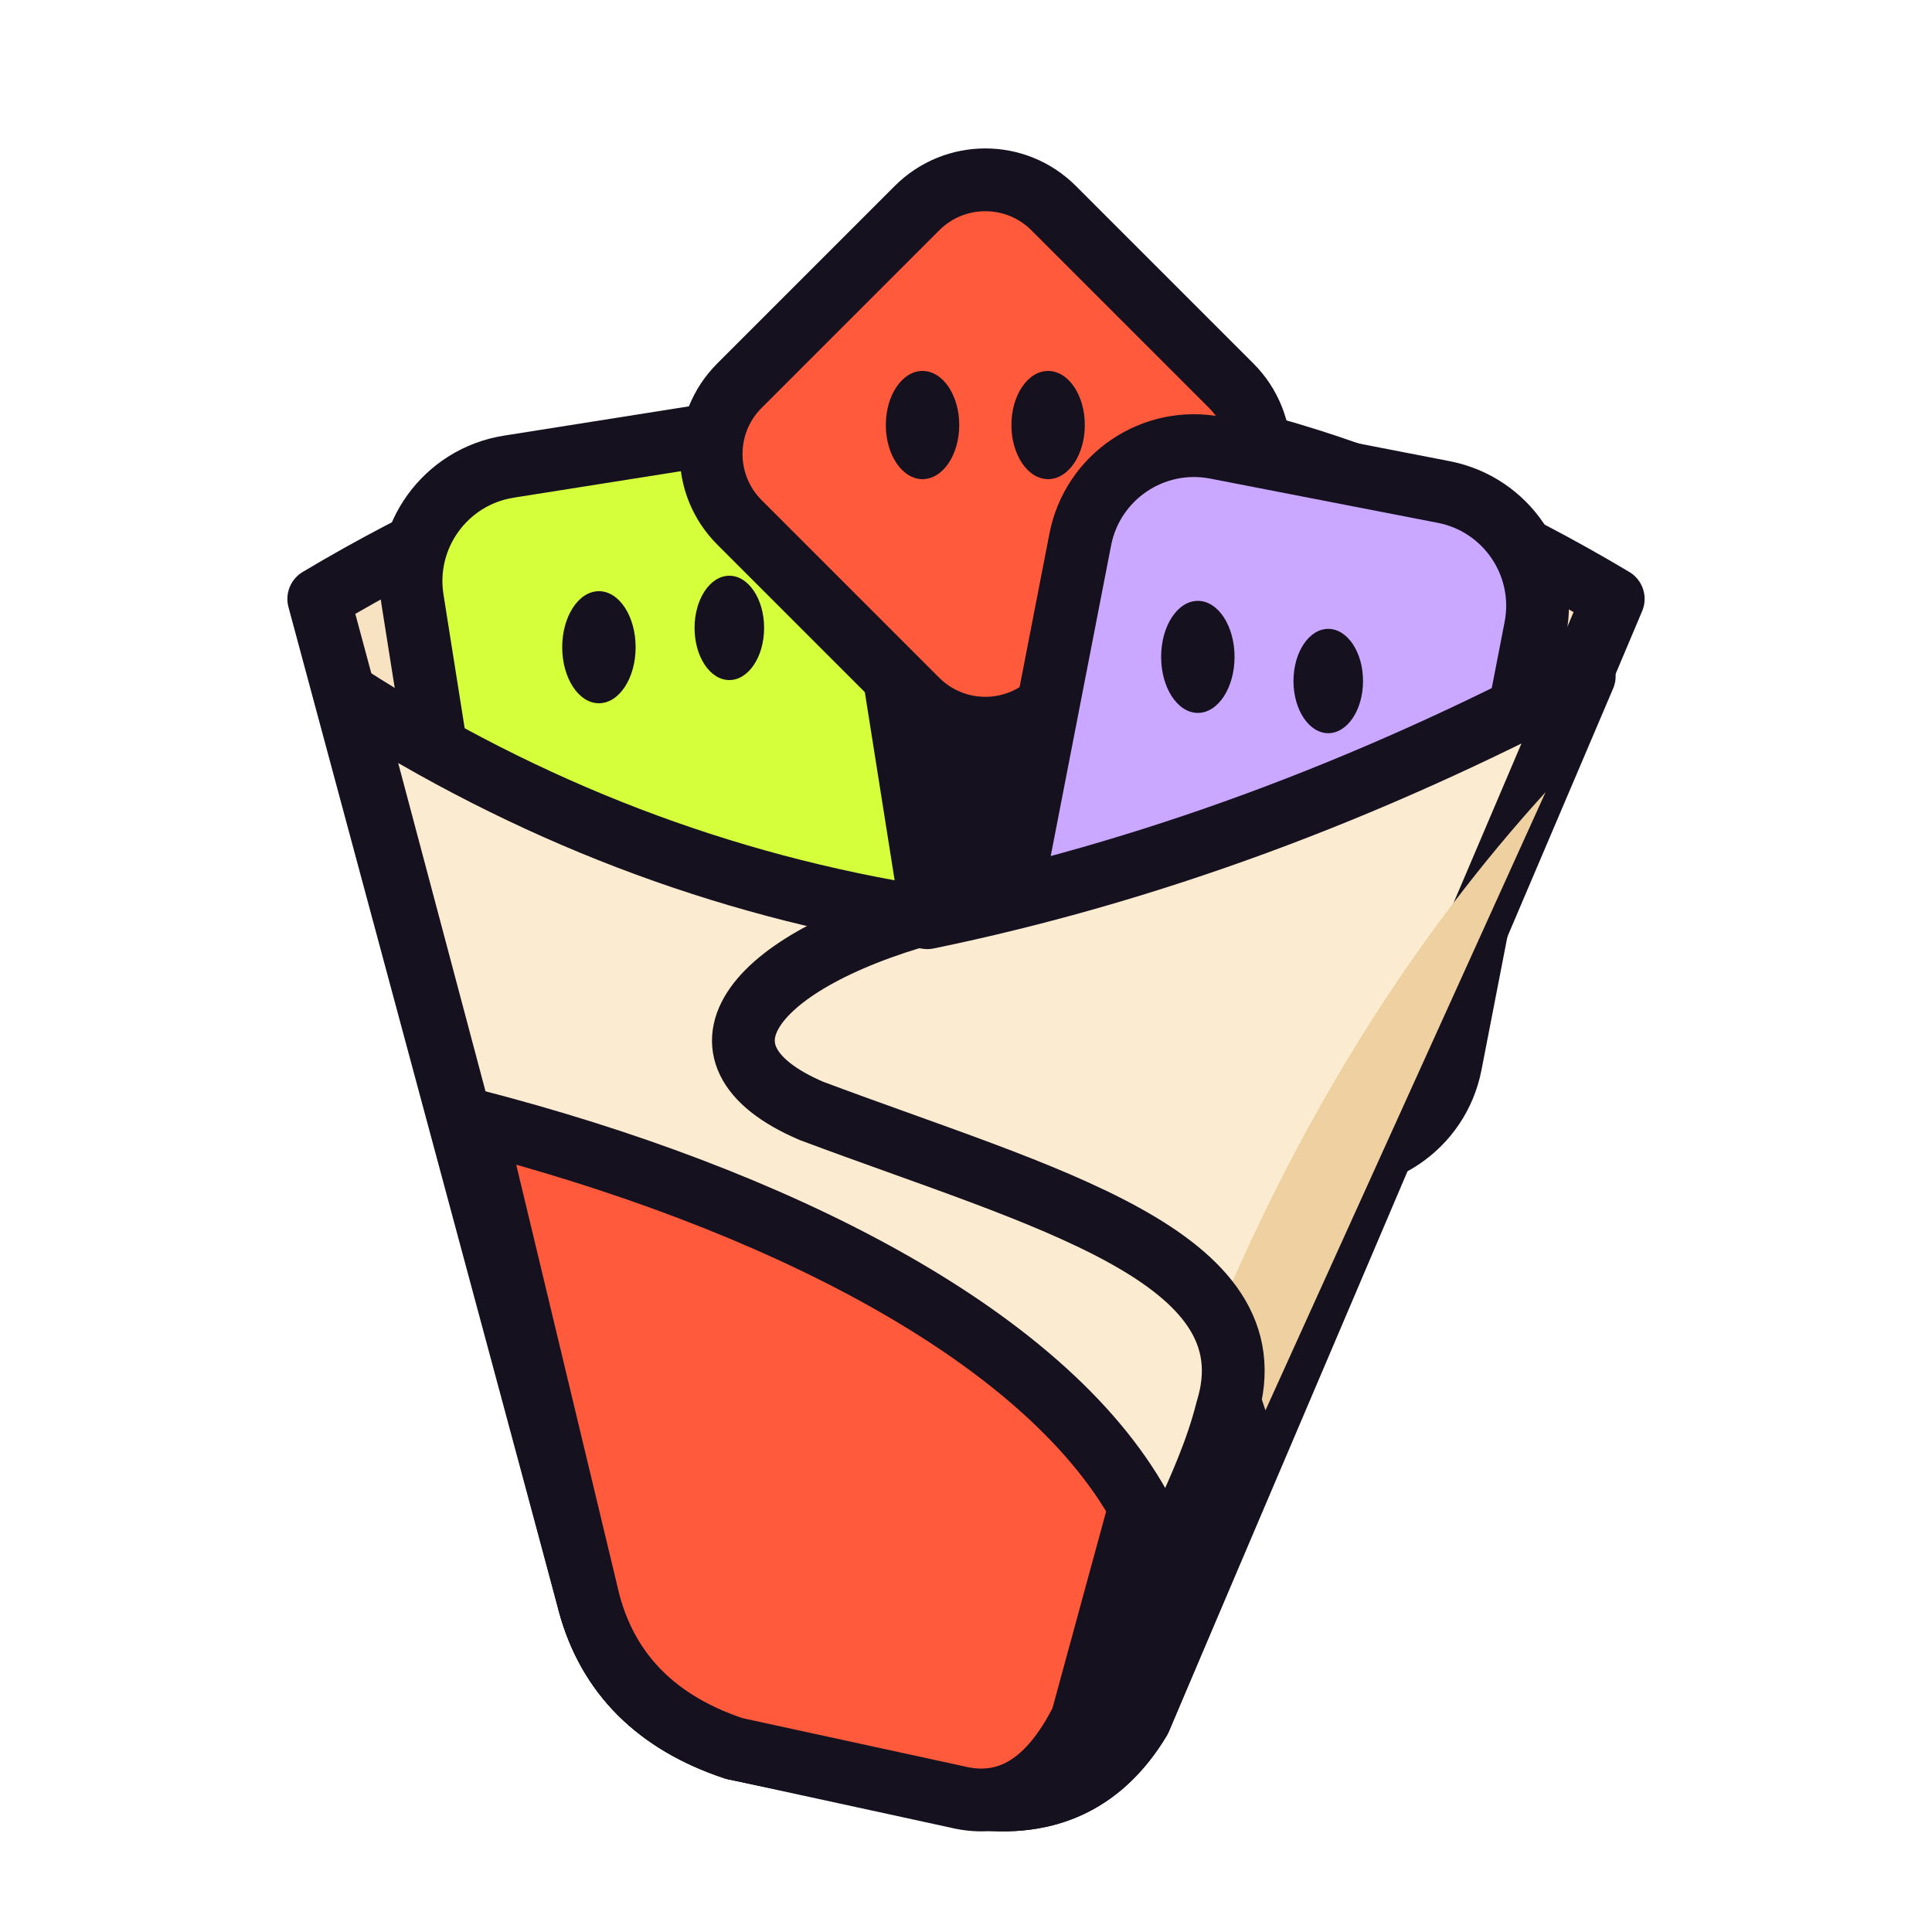
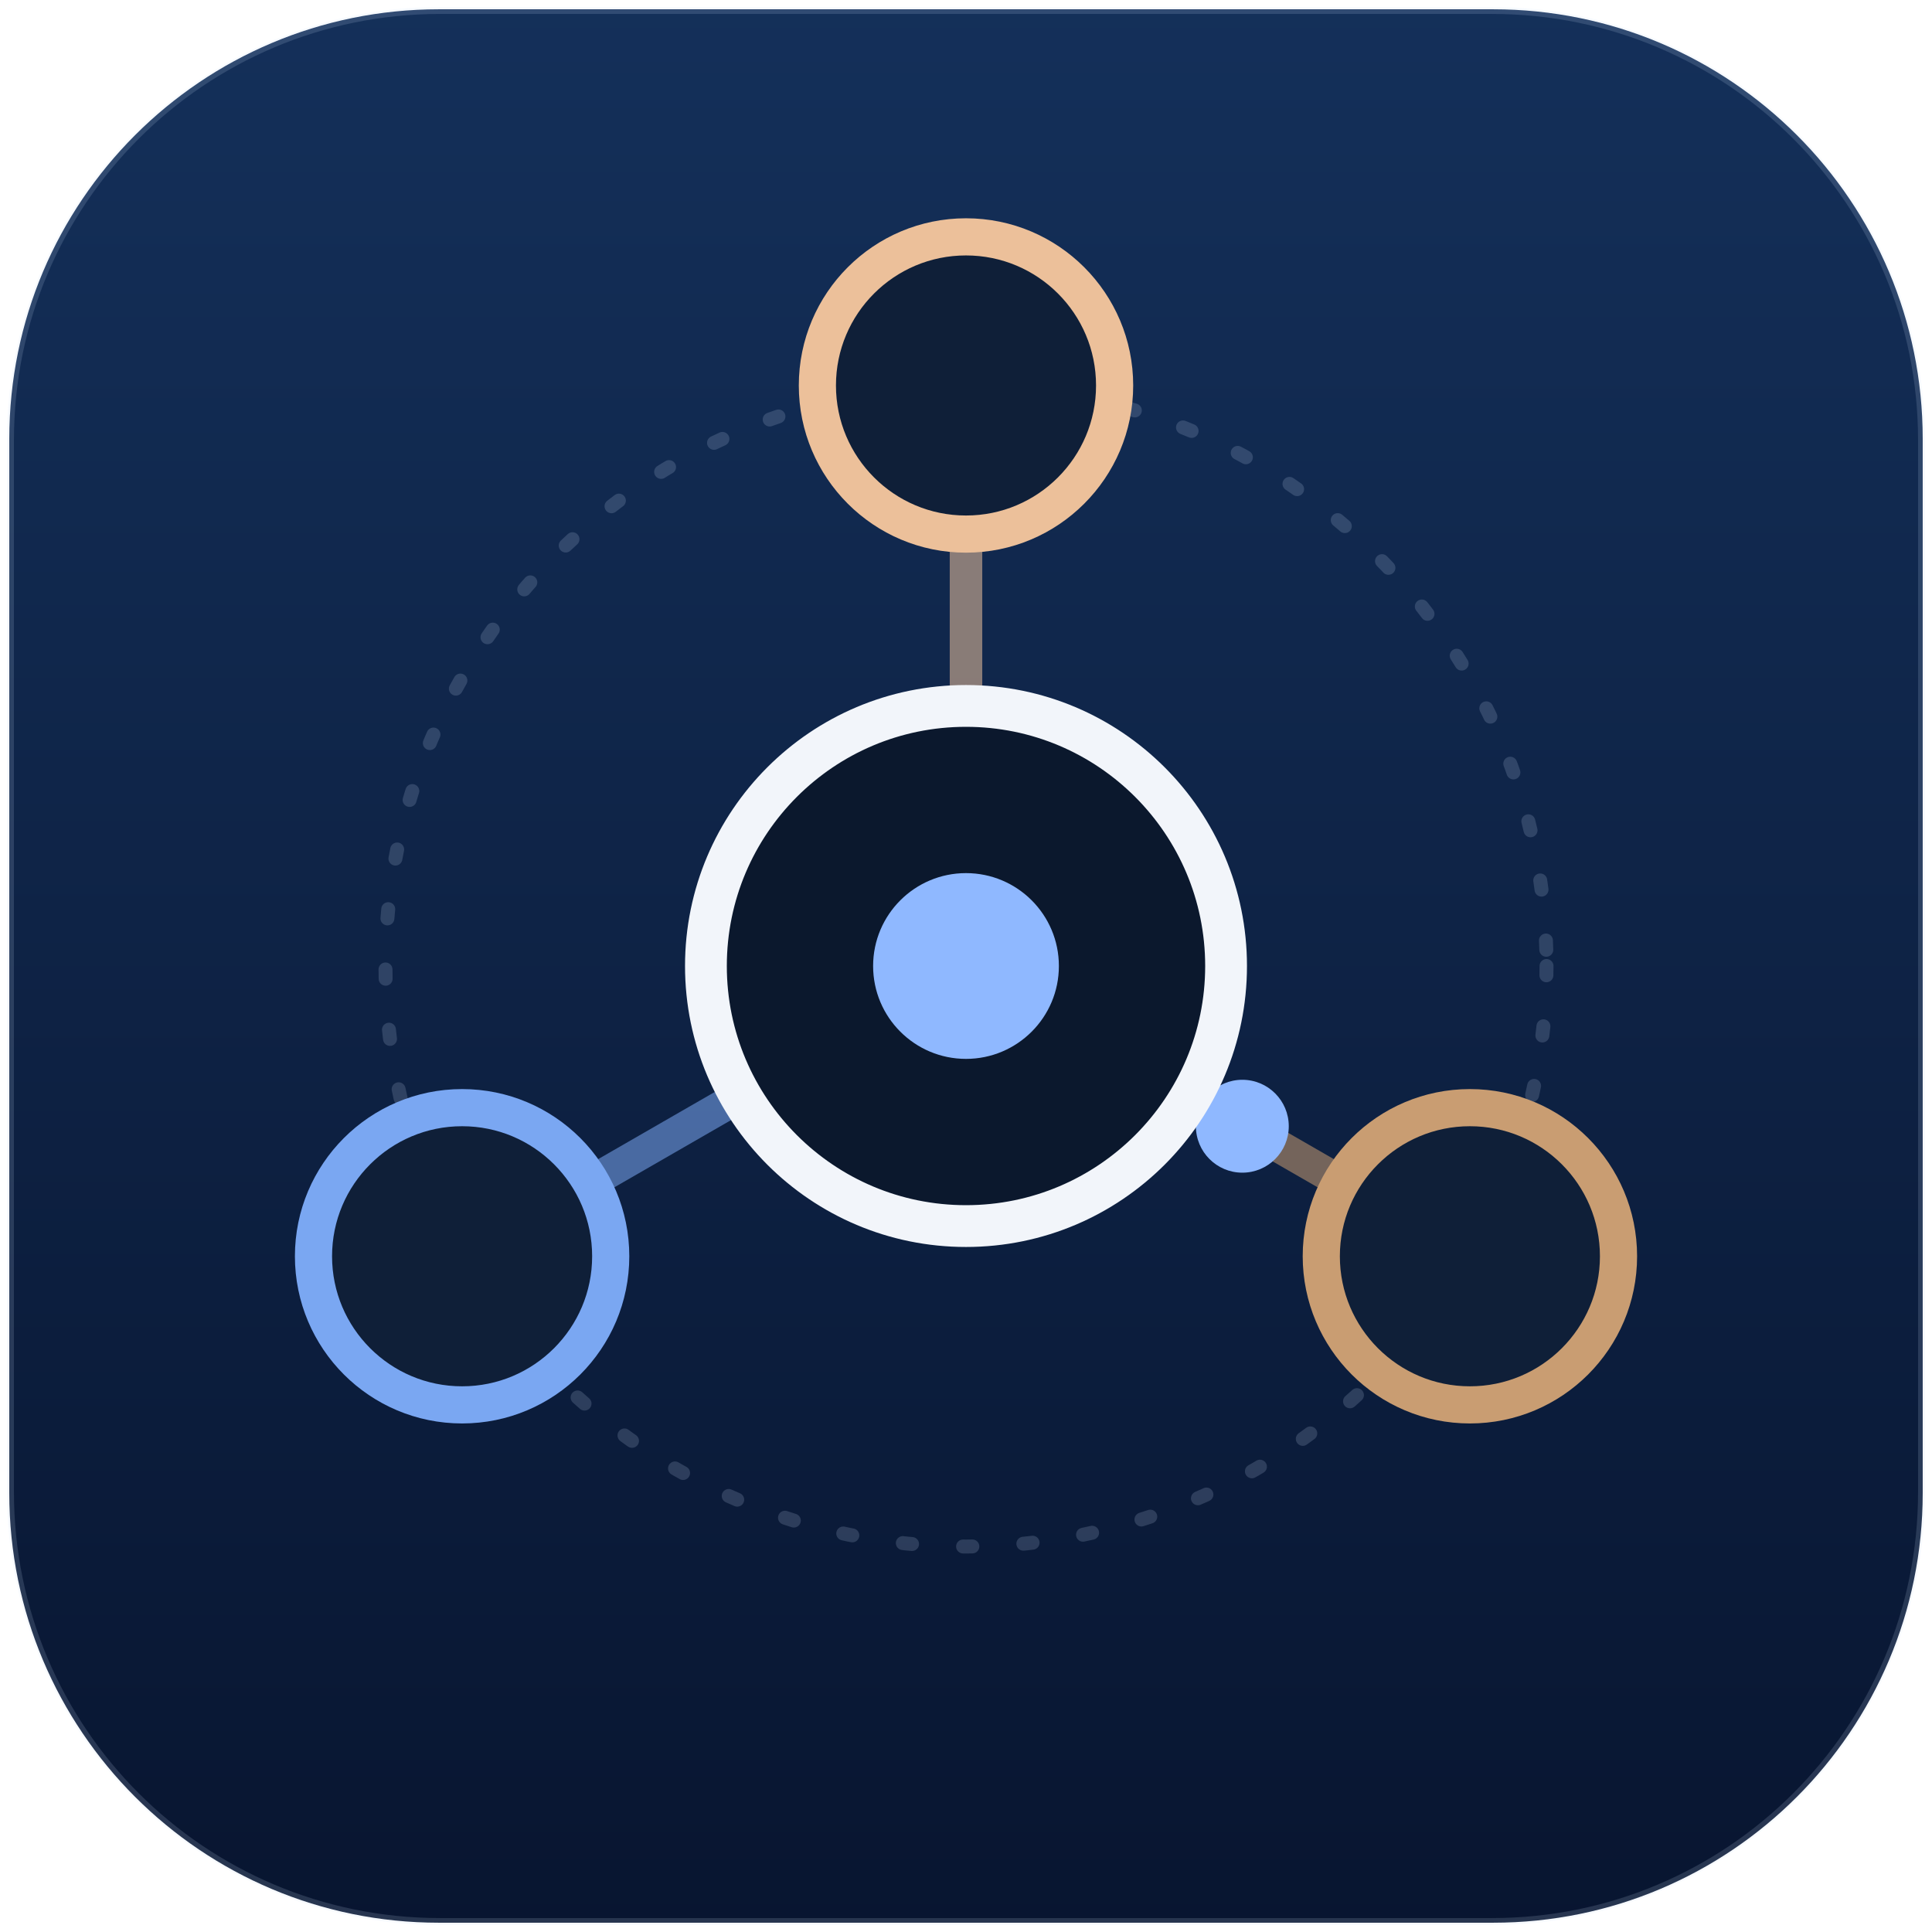
- <svg xmlns="http://www.w3.org/2000/svg" viewBox="0 0 200 200">
-   <g stroke="#15111F" stroke-width="6.5" stroke-linejoin="round" stroke-linecap="round">
-     <path d="M33 62 Q100 22 167 62 L118 178 Q112 188 100 186 L76 181 Q64 177 61 166 Z" fill="#F7E3C1" />
-     <path d="M45 68 Q100 40 155 68 L150 96 L50 96 Z" fill="#15111F" stroke="none" />
-     <g>
-       <g>
-         <g>
-           <rect x="46" y="46" width="48" height="70" rx="12" fill="#D4FF3A" transform="rotate(-9 70 81)" />
-           <g fill="#15111F" stroke="none">
-             <ellipse cx="62" cy="67" rx="3.8" ry="5.8" />
-             <ellipse cx="75.5" cy="65" rx="3.6" ry="5.4" />
-           </g>
-         </g>
-       </g>
-     </g>
-     <g>
-       <g>
-         <g>
-           <rect x="79" y="24" width="46" height="46" rx="10" fill="#FF5A3C" transform="rotate(45 102 47)" />
-           <g fill="#15111F" stroke="none">
-             <ellipse cx="95.5" cy="44" rx="3.8" ry="5.6" />
-             <ellipse cx="108.5" cy="44" rx="3.8" ry="5.6" />
-           </g>
-         </g>
-       </g>
-     </g>
-     <g>
-       <g>
-         <g>
-           <rect x="107" y="48" width="48" height="70" rx="12" fill="#CBA8FF" transform="rotate(11 131 83)" />
-           <g fill="#15111F" stroke="none">
-             <ellipse cx="124" cy="68" rx="3.8" ry="5.8" />
-             <ellipse cx="137.5" cy="70.5" rx="3.6" ry="5.4" />
-           </g>
-         </g>
-       </g>
-     </g>
-     <path d="M36 72 Q64 90 96 95 Q130 88 164 70 L118 178 Q112 188 100 186 L76 181 Q64 177 61 166 Z" fill="#FBEBD0" />
-     <path d="M160 82 Q140 104 127 134 L131 146 Z" fill="#EFD0A0" stroke="none" />
-     <path d="M49 116 C80 124 108 138 118 156 L112 178 Q107 188 99 186 L76 181 Q64 177 61 166 Z" fill="#FF5A3C" />
-     <path d="M98 94 C78 99 70 109 84 115 C108 124 132 130 127 146 C125 154 120 162 117 170" fill="none" />
-   </g>
+ <svg xmlns="http://www.w3.org/2000/svg" viewBox="96 96 832 832" role="img" aria-label="Swarmaa">
+   <defs>
+     <linearGradient id="swhub" x1="0" y1="0" x2="0" y2="1">
+       <stop offset="0" stop-color="#14305a" />
+       <stop offset="1" stop-color="#081530" />
+     </linearGradient>
+   </defs>
+   <rect x="100" y="100" width="824" height="824" rx="185" fill="url(#swhub)" />
+   <rect x="100.5" y="100.5" width="823" height="823" rx="185" fill="none" stroke="rgba(200,218,245,0.16)" stroke-width="3" />
+   <circle cx="512" cy="512" r="250" fill="none" stroke="rgba(200,218,245,0.18)" stroke-width="6" stroke-dasharray="4 22" stroke-linecap="round" />
+   <line x1="512" y1="512" x2="512" y2="262" stroke="#ecc09a" stroke-opacity="0.55" stroke-width="14" stroke-linecap="round" />
+   <line x1="512" y1="512" x2="729" y2="637" stroke="#c99d72" stroke-opacity="0.55" stroke-width="14" stroke-linecap="round" />
+   <line x1="512" y1="512" x2="295" y2="637" stroke="#7aa7f2" stroke-opacity="0.55" stroke-width="14" stroke-linecap="round" />
+   <circle cx="512" cy="262" r="64" fill="#0f1f38" stroke="#ecc09a" stroke-width="16" />
+   <circle cx="729" cy="637" r="64" fill="#0f1f38" stroke="#c99d72" stroke-width="16" />
+   <circle cx="295" cy="637" r="64" fill="#0f1f38" stroke="#7aa7f2" stroke-width="16" />
+   <circle cx="631" cy="581" r="20" fill="#8fb8ff" />
+   <circle cx="512" cy="512" r="112" fill="#0b182d" stroke="#f2f5fa" stroke-width="18" />
+   <circle cx="512" cy="512" r="40" fill="#8fb8ff" />
</svg>
